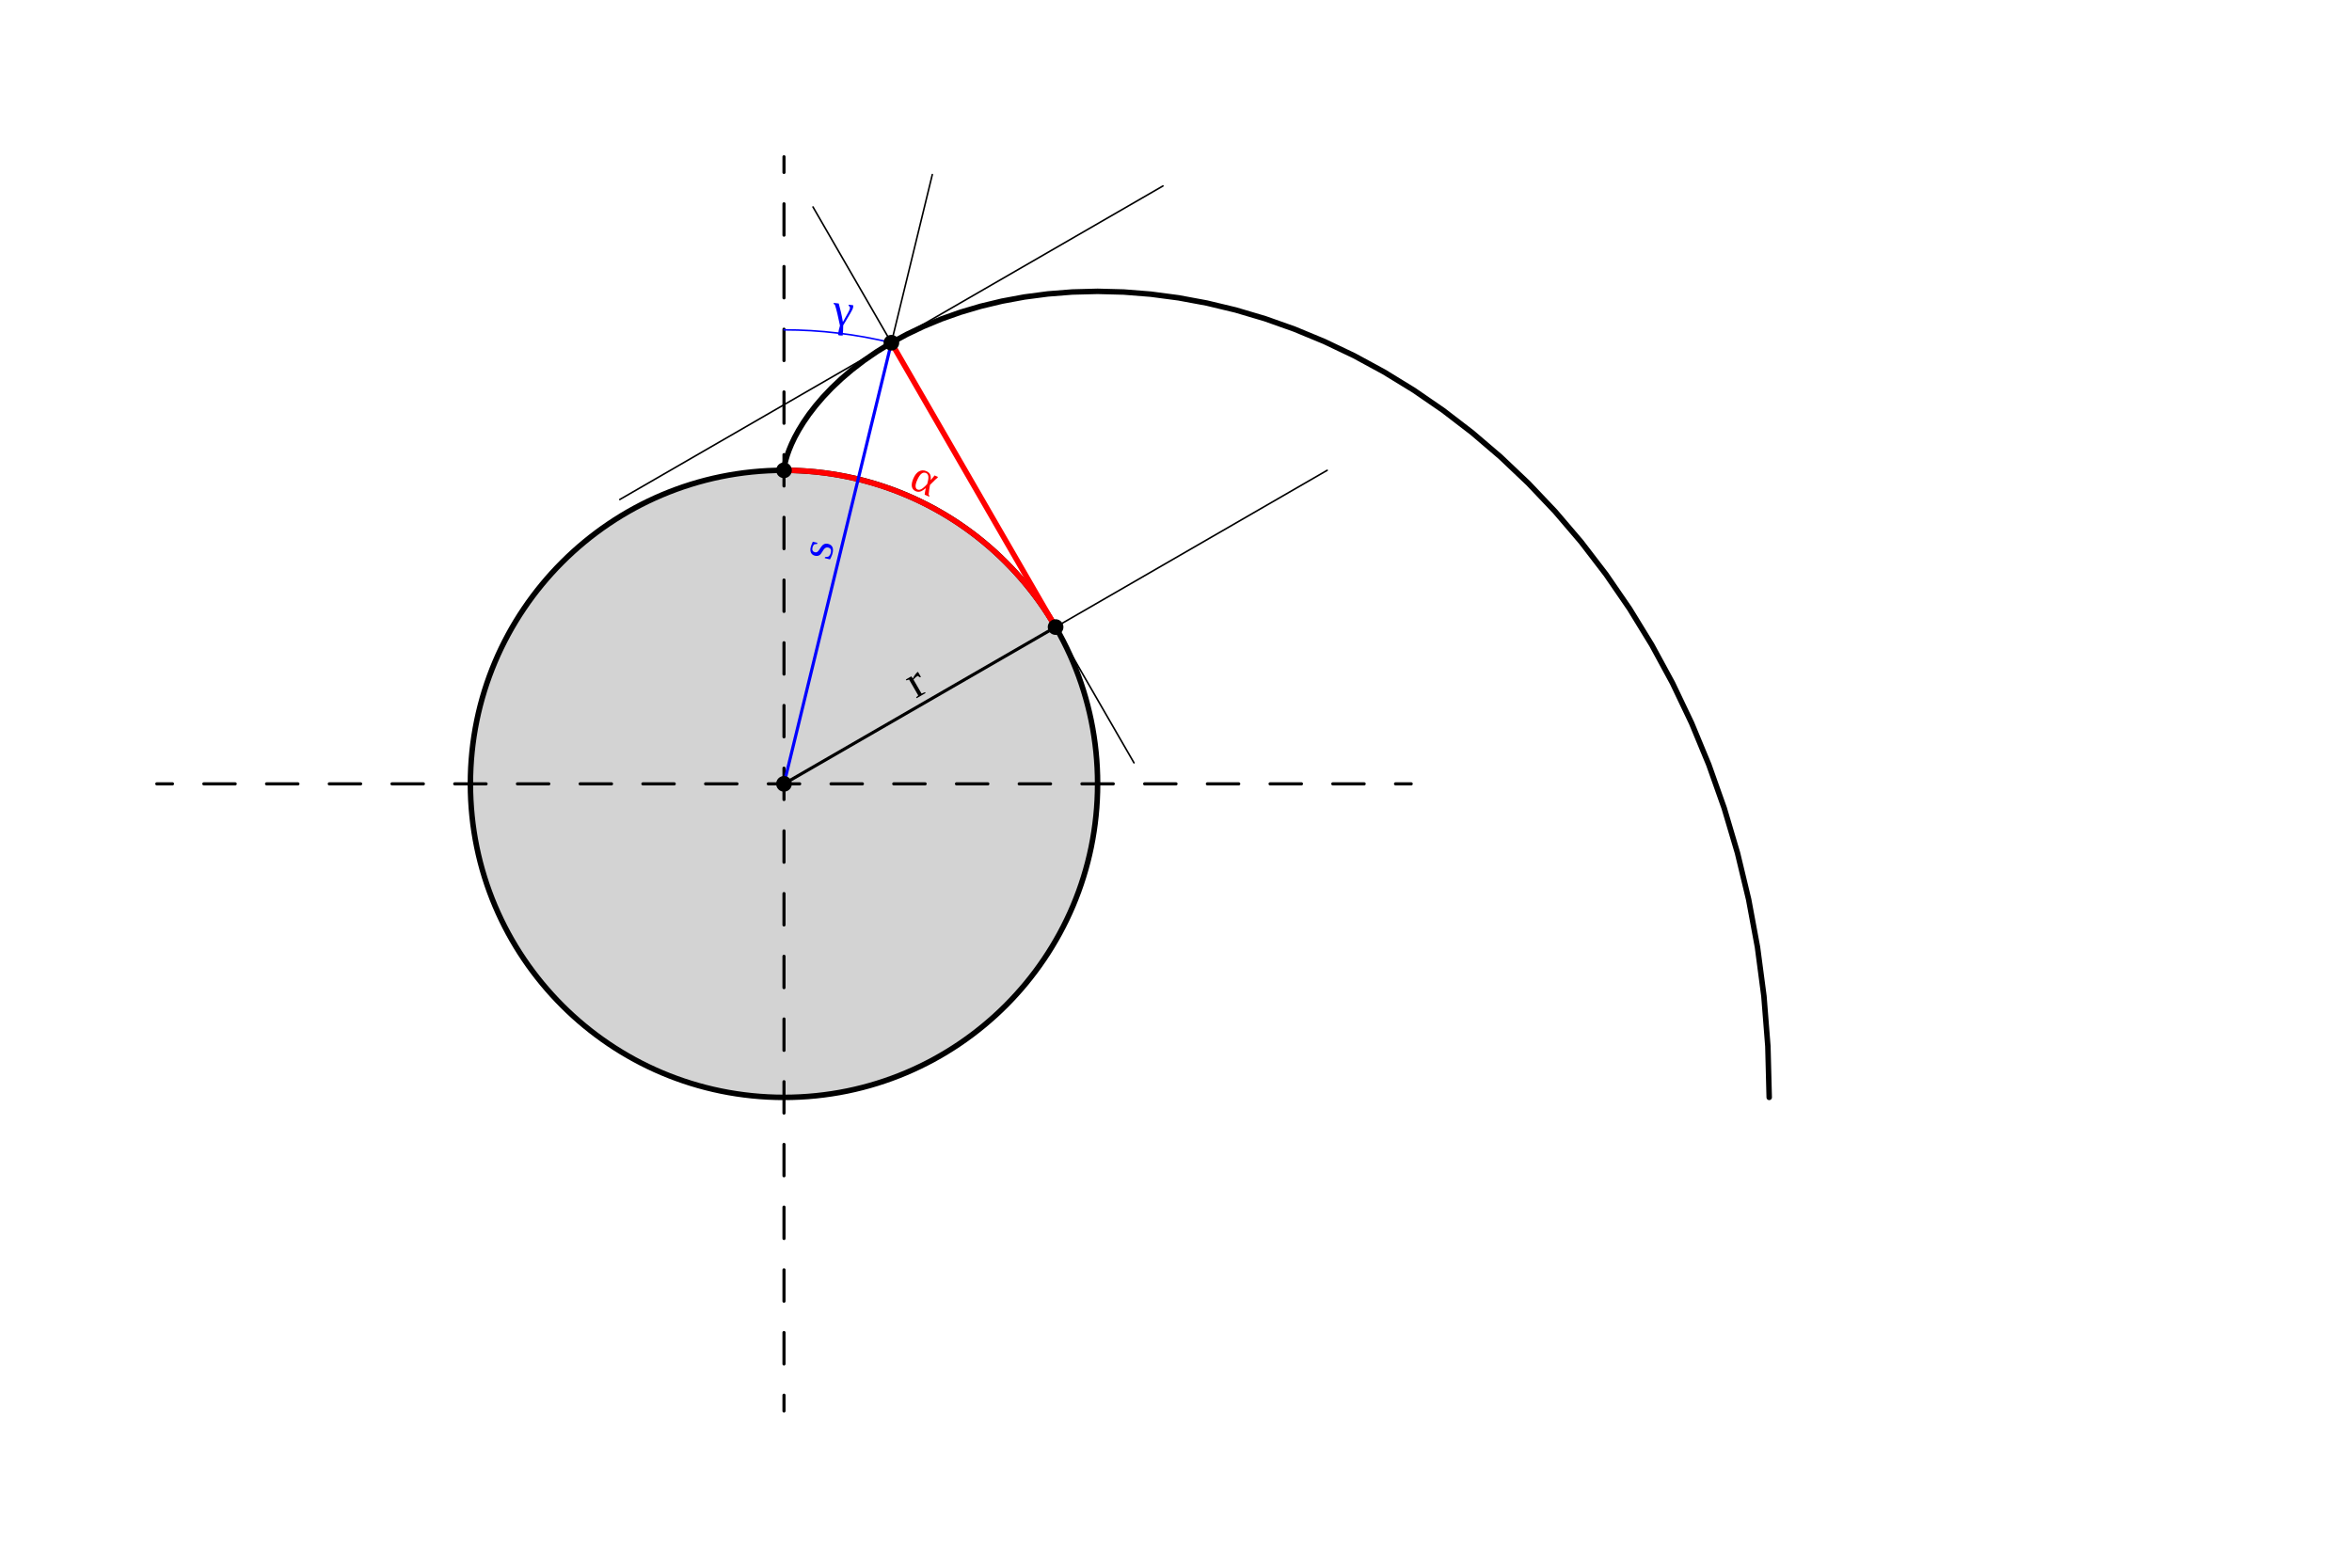
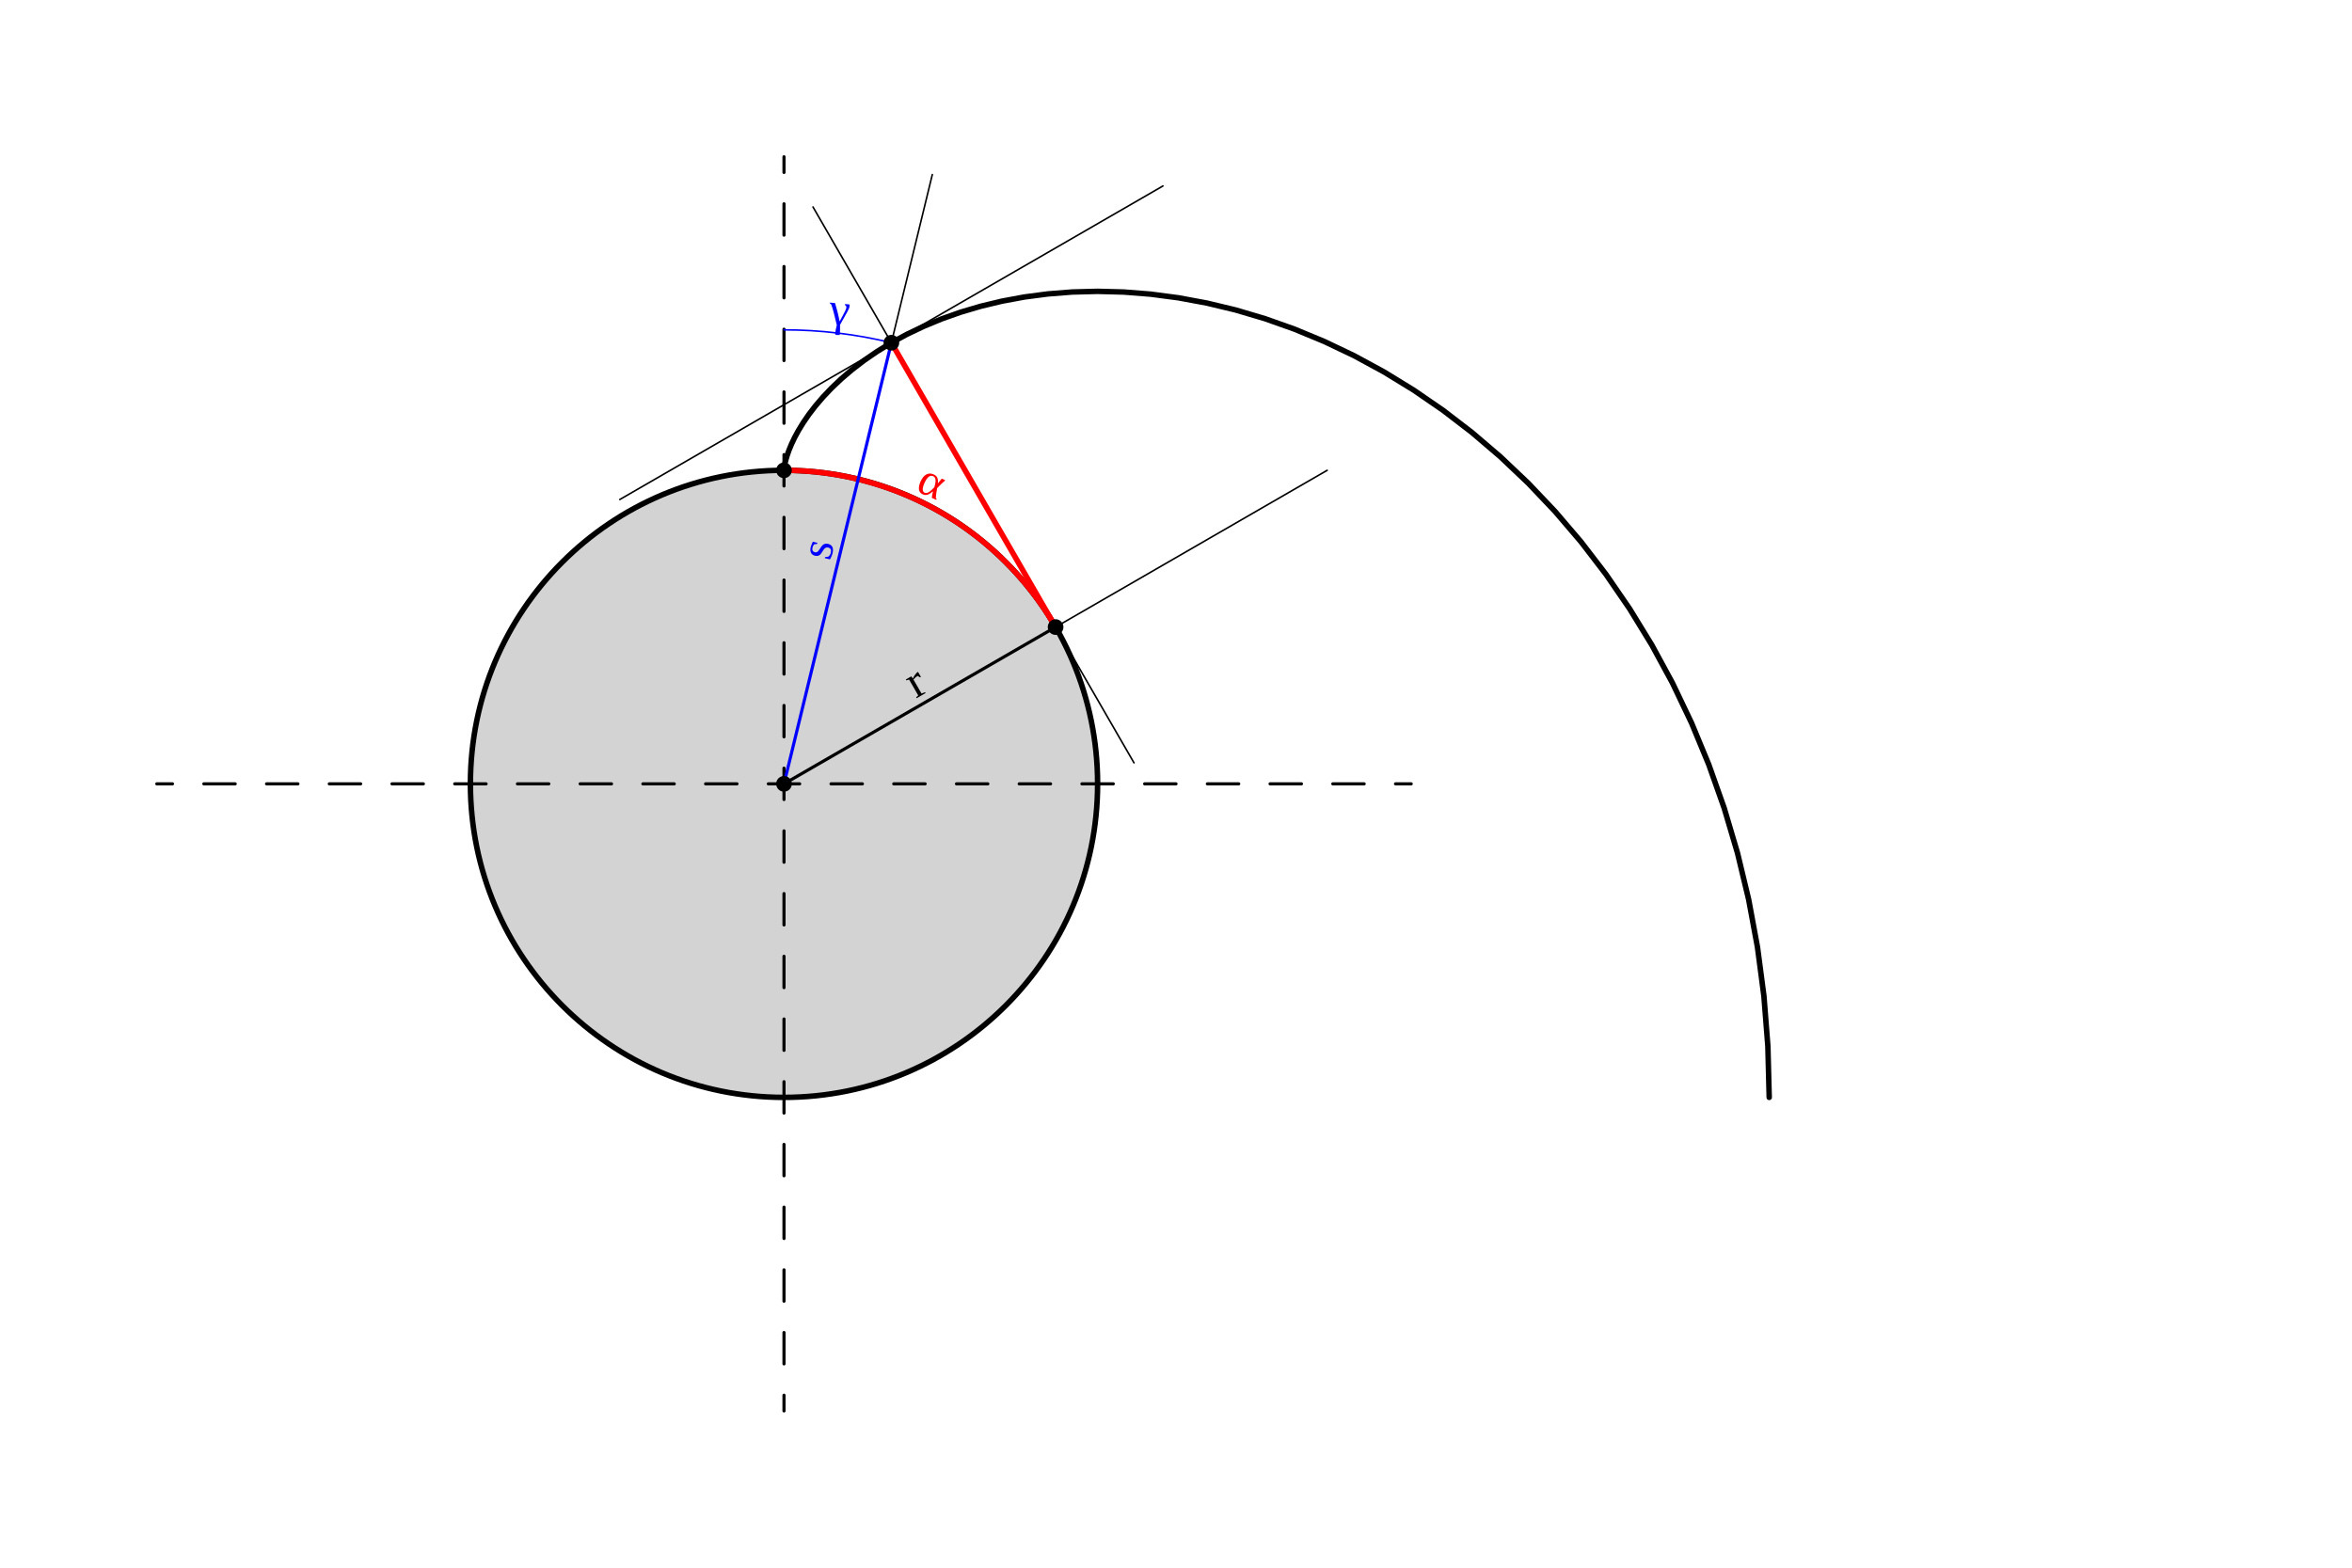
<svg xmlns="http://www.w3.org/2000/svg" width="150mm" height="100mm" viewBox="-50 -50 150 100" version="1.1">
  <style />
  <g transform="scale(1, -1)" fill="lightgrey">
    <path d="M 0.000 20.000 L 0.001 20.027 L 0.008 20.109 L 0.026 20.245 L 0.061 20.434 L 0.119 20.674 L 0.205 20.963 L 0.324 21.299 L 0.481 21.678 L 0.682 22.099 L 0.931 22.556 L 1.232 23.047 L 1.589 23.567 L 2.007 24.110 L 2.488 24.673 L 3.035 25.249 L 3.652 25.834 L 4.340 26.421 L 5.101 27.005 L 5.937 27.580 L 6.849 28.138 L 7.836 28.674 L 8.900 29.181 L 10.040 29.653 L 11.255 30.083 L 12.543 30.464 L 13.902 30.790 L 15.331 31.055 L 16.826 31.251 L 18.383 31.374 L 20.000 31.416 L 21.672 31.372 L 23.393 31.236 L 25.160 31.003 L 26.966 30.668 L 28.805 30.227 L 30.671 29.674 L 32.557 29.005 L 34.456 28.218 L 36.361 27.310 L 38.264 26.276 L 40.158 25.116 L 42.032 23.827 L 43.881 22.408 L 45.694 20.859 L 47.464 19.179 L 49.181 17.370 L 50.836 15.431 L 52.421 13.365 L 53.927 11.173 L 55.345 8.859 L 56.666 6.426 L 57.881 3.878 L 58.982 1.218 L 59.961 -1.547 L 60.810 -4.412 L 61.520 -7.370 L 62.084 -10.416 L 62.495 -13.542 L 62.747 -16.739 L 62.832 -20.000" stroke="black" stroke-width="0.35" stroke-linecap="round" fill="None" />
    <circle cx="0.000" cy="0.000" r="20.000" stroke="black" stroke-width="0.35" stroke-linecap="round" />
    <line x1="-40.000" y1="0.000" x2="40.000" y2="0.000" stroke="black" stroke-width="0.2" stroke-linecap="round" stroke-dasharray="2.0 1.0 0.0 1.0" stroke-dashoffset="1.0" />
    <line x1="0.000" y1="-40.000" x2="0.000" y2="40.000" stroke="black" stroke-width="0.2" stroke-linecap="round" stroke-dasharray="2.0 1.0 0.0 1.0" stroke-dashoffset="1.0" />
    <line x1="0.000" y1="0.000" x2="34.641" y2="20.000" stroke="black" stroke-width="0.1" stroke-linecap="round" />
    <line x1="0.000" y1="0.000" x2="9.459" y2="38.865" stroke="black" stroke-width="0.1" stroke-linecap="round" />
    <line x1="-10.472" y1="18.138" x2="24.169" y2="38.138" stroke="black" stroke-width="0.1" stroke-linecap="round" />
    <line x1="1.849" y1="36.798" x2="22.321" y2="1.340" stroke="black" stroke-width="0.1" stroke-linecap="round" />
    <line x1="0.000" y1="0.000" x2="17.321" y2="10.000" stroke="black" stroke-width="0.2" stroke-linecap="round" />
    <g transform="translate(8.660 5.000) rotate(30.000)">
      <text transform="translate(0.000 0.500) scale(0.25, -0.25)" fill="black" stroke="none">r</text>
    </g>
    <line x1="17.321" y1="10.000" x2="6.849" y2="28.138" stroke="red" stroke-width="0.35" stroke-linecap="round" fill="none" />
    <path d="M 0.000 20.000 A 20.000 20.000 0 0 0 17.321 10.000" stroke="red" stroke-width="0.35" stroke-linecap="round" fill="none" />
-     <g transform="translate(8.135 18.271) rotate(-24.000)">
-       <text transform="translate(-0.500 0.500) scale(0.25, -0.25)" fill="red" stroke="none">α</text>
+     <g transform="translate(8.338 18.728) rotate(-24.000)">
+       <text transform="scale(0.25, -0.25)" fill="red" stroke="none">α</text>
    </g>
    <line x1="0.000" y1="0.000" x2="6.849" y2="28.138" stroke="blue" stroke-width="0.2" stroke-linecap="round" />
    <g transform="translate(3.424 14.069) rotate(76.321)">
      <text transform="translate(0.000 0.500) scale(0.25, -0.25)" fill="blue" stroke="none">s</text>
    </g>
    <path d="M 0.000 28.959 A 28.959 28.959 0 0 0 6.849 28.138" stroke="blue" stroke-width="0.1" stroke-linecap="round" fill="none" />
-     <g transform="translate(3.449 28.753) rotate(-6.840)">
-       <text transform="translate(-0.500 0.500) scale(0.25, -0.25)" fill="blue" stroke="none">γ</text>
+     <g transform="translate(2.809 29.325) rotate(-5.472)">
+       <text transform="scale(0.25, -0.25)" fill="blue" stroke="none">γ</text>
    </g>
    <circle cx="0.000" cy="0.000" r="0.5" fill="black" />
    <circle cx="0.000" cy="20.000" r="0.5" fill="black" />
    <circle cx="17.321" cy="10.000" r="0.5" fill="black" />
    <circle cx="6.849" cy="28.138" r="0.5" fill="black" />
  </g>
</svg>
